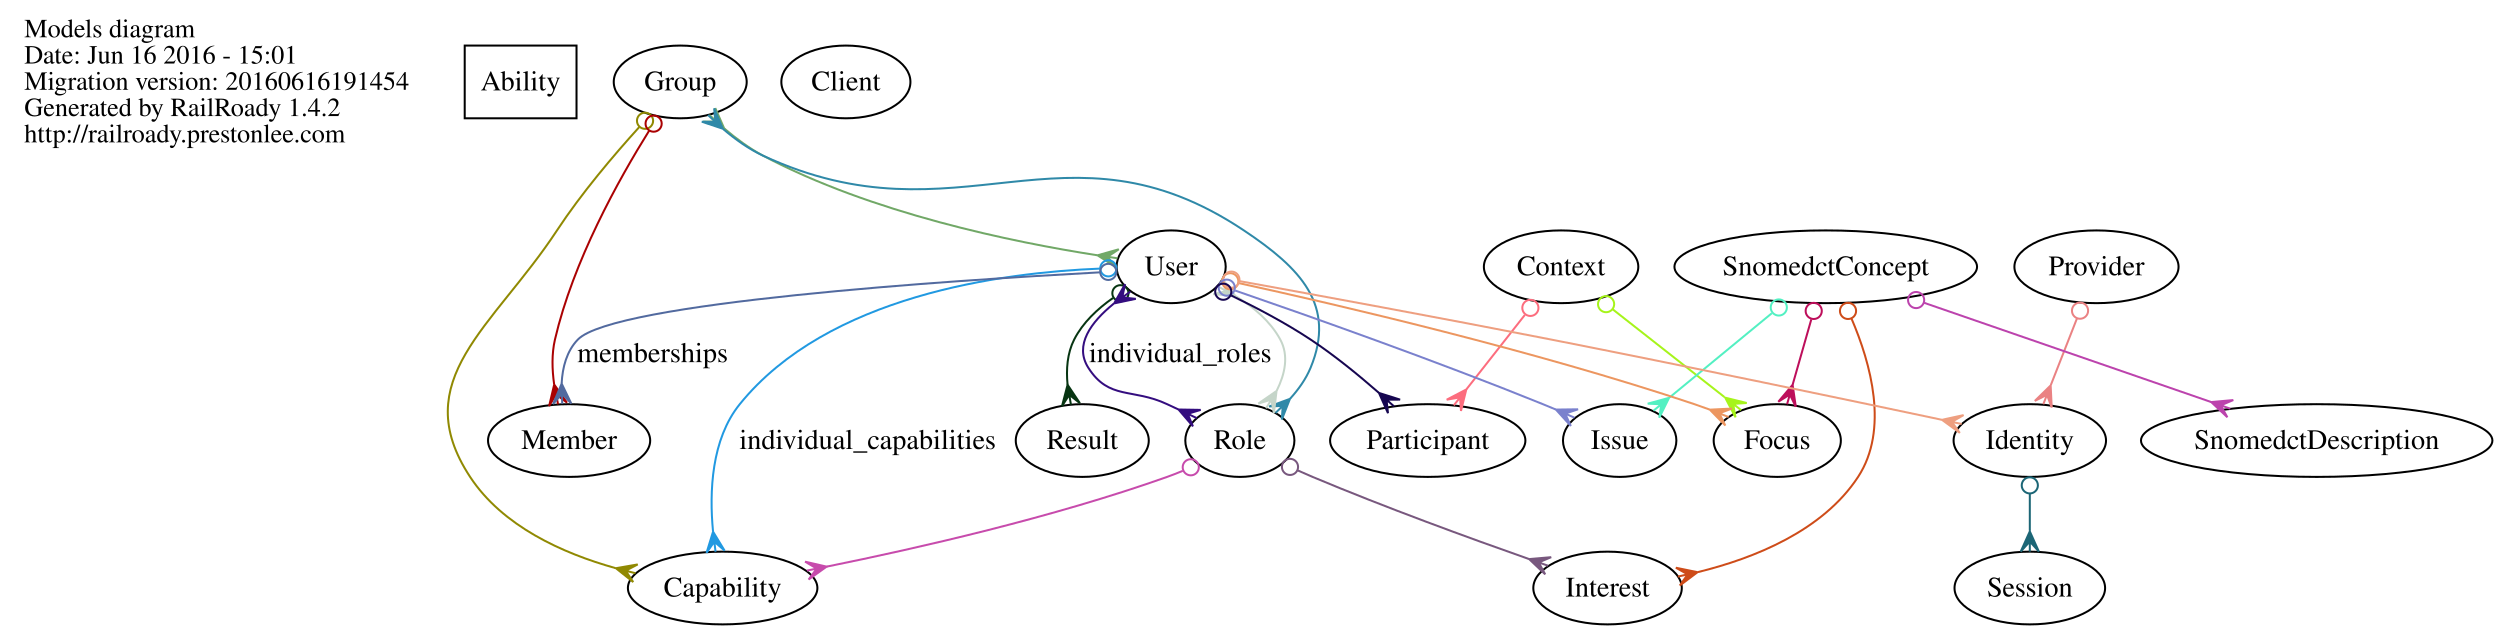
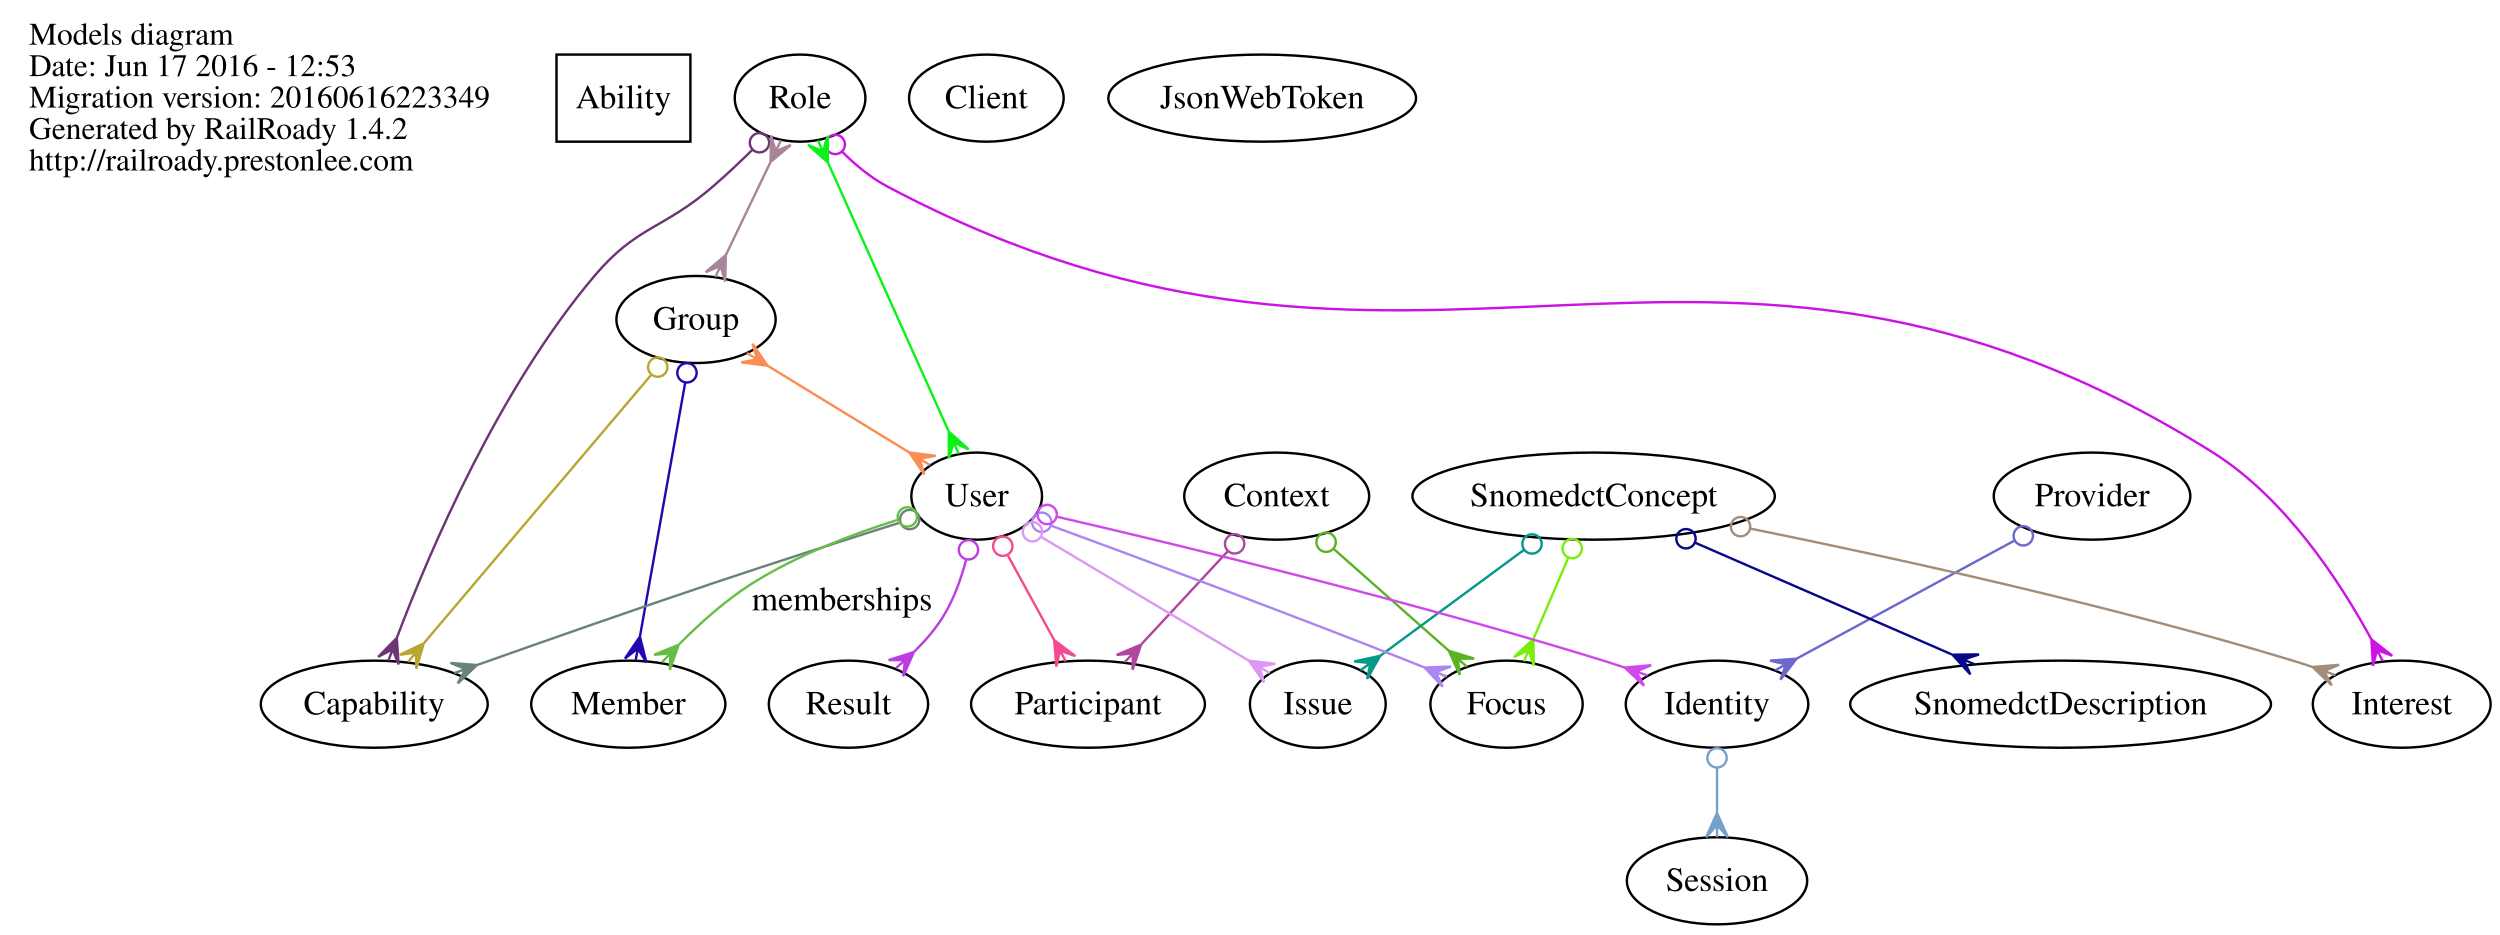
- <svg xmlns="http://www.w3.org/2000/svg" width="1237pt" height="313pt" viewBox="0.00 0.00 1237.42 313.00">
-   <g id="graph0" class="graph" transform="scale(1 1) rotate(0) translate(4 309)">
-     <polygon fill="none" stroke="none" points="-4,4 -4,-309 1233.42,-309 1233.42,4 -4,4" />
+ <svg xmlns="http://www.w3.org/2000/svg" width="1033pt" height="386pt" viewBox="0.00 0.00 1033.31 386.00">
+   <g id="graph0" class="graph" transform="scale(1 1) rotate(0) translate(4 382)">
+     <polygon fill="none" stroke="none" points="-4,4 -4,-382 1029.31,-382 1029.31,4 -4,4" />
    <g id="node1" class="node">
-       <text text-anchor="start" x="8" y="-290.6" font-family="Times,serif" font-size="13.00">Models diagram</text>
-       <text text-anchor="start" x="8" y="-277.6" font-family="Times,serif" font-size="13.00">Date: Jun 16 2016 - 15:01</text>
-       <text text-anchor="start" x="8" y="-264.6" font-family="Times,serif" font-size="13.00">Migration version: 20160616191454</text>
-       <text text-anchor="start" x="8" y="-251.6" font-family="Times,serif" font-size="13.00">Generated by RailRoady 1.4.2</text>
-       <text text-anchor="start" x="8" y="-238.6" font-family="Times,serif" font-size="13.00">http://railroady.prestonlee.com</text>
+       <text text-anchor="start" x="8" y="-363.6" font-family="Times,serif" font-size="13.00">Models diagram</text>
+       <text text-anchor="start" x="8" y="-350.6" font-family="Times,serif" font-size="13.00">Date: Jun 17 2016 - 12:53</text>
+       <text text-anchor="start" x="8" y="-337.6" font-family="Times,serif" font-size="13.00">Migration version: 20160616223349</text>
+       <text text-anchor="start" x="8" y="-324.6" font-family="Times,serif" font-size="13.00">Generated by RailRoady 1.4.2</text>
+       <text text-anchor="start" x="8" y="-311.6" font-family="Times,serif" font-size="13.00">http://railroady.prestonlee.com</text>
    </g>
    <g id="node2" class="node">
-       <polygon fill="none" stroke="black" points="281.358,-286.5 226.018,-286.5 226.018,-250.5 281.358,-250.5 281.358,-286.5" />
-       <text text-anchor="middle" x="253.688" y="-264.3" font-family="Times,serif" font-size="14.00">Ability</text>
+       <polygon fill="none" stroke="black" points="281.358,-359.5 226.018,-359.5 226.018,-323.5 281.358,-323.5 281.358,-359.5" />
+       <text text-anchor="middle" x="253.688" y="-337.3" font-family="Times,serif" font-size="14.00">Ability</text>
    </g>
    <g id="node3" class="node">
-       <ellipse fill="none" stroke="black" cx="353.688" cy="-18" rx="46.898" ry="18" />
-       <text text-anchor="middle" x="353.688" y="-13.8" font-family="Times,serif" font-size="14.00">Capability</text>
+       <ellipse fill="none" stroke="black" cx="150.688" cy="-91" rx="46.898" ry="18" />
+       <text text-anchor="middle" x="150.688" y="-86.8" font-family="Times,serif" font-size="14.00">Capability</text>
    </g>
    <g id="node4" class="node">
-       <ellipse fill="none" stroke="black" cx="414.688" cy="-268.5" rx="31.948" ry="18" />
-       <text text-anchor="middle" x="414.688" y="-264.3" font-family="Times,serif" font-size="14.00">Client</text>
+       <ellipse fill="none" stroke="black" cx="403.688" cy="-341.5" rx="31.948" ry="18" />
+       <text text-anchor="middle" x="403.688" y="-337.3" font-family="Times,serif" font-size="14.00">Client</text>
    </g>
    <g id="node5" class="node">
-       <ellipse fill="none" stroke="black" cx="768.688" cy="-177" rx="38.22" ry="18" />
-       <text text-anchor="middle" x="768.688" y="-172.8" font-family="Times,serif" font-size="14.00">Context</text>
+       <ellipse fill="none" stroke="black" cx="523.688" cy="-177" rx="38.22" ry="18" />
+       <text text-anchor="middle" x="523.688" y="-172.8" font-family="Times,serif" font-size="14.00">Context</text>
    </g>
    <g id="node6" class="node">
-       <ellipse fill="none" stroke="black" cx="875.688" cy="-91" rx="31.472" ry="18" />
-       <text text-anchor="middle" x="875.688" y="-86.8" font-family="Times,serif" font-size="14.00">Focus</text>
+       <ellipse fill="none" stroke="black" cx="618.688" cy="-91" rx="31.472" ry="18" />
+       <text text-anchor="middle" x="618.688" y="-86.8" font-family="Times,serif" font-size="14.00">Focus</text>
    </g>
    <g id="edge2" class="edge">
-       <path fill="none" stroke="#a6f41b" d="M794.176,-155.99C810.875,-142.881 832.646,-125.79 849.487,-112.569" />
-       <ellipse fill="none" stroke="#a6f41b" cx="790.964" cy="-158.512" rx="4" ry="4" />
-       <polygon fill="#a6f41b" stroke="#a6f41b" points="849.926,-112.224 860.57,-109.589 853.859,-109.137 857.792,-106.049 857.792,-106.049 857.792,-106.049 853.859,-109.137 855.013,-102.51 849.926,-112.224 849.926,-112.224" />
+       <path fill="none" stroke="#5ab325" d="M547.148,-155.256C561.616,-142.464 580.124,-126.098 594.69,-113.219" />
+       <ellipse fill="none" stroke="#5ab325" cx="544.109" cy="-157.943" rx="4" ry="4" />
+       <polygon fill="#5ab325" stroke="#5ab325" points="594.835,-113.091 605.307,-109.838 598.581,-109.779 602.326,-106.467 602.326,-106.467 602.326,-106.467 598.581,-109.779 599.345,-103.096 594.835,-113.091 594.835,-113.091" />
+     </g>
+     <g id="node13" class="node">
+       <ellipse fill="none" stroke="black" cx="445.688" cy="-91" rx="48.334" ry="18" />
+       <text text-anchor="middle" x="445.688" y="-86.8" font-family="Times,serif" font-size="14.00">Participant</text>
+     </g>
+     <g id="edge1" class="edge">
+       <path fill="none" stroke="#af479e" d="M503.564,-154.328C492.622,-142.544 479.067,-127.947 467.827,-115.842" />
+       <ellipse fill="none" stroke="#af479e" cx="506.295" cy="-157.269" rx="4" ry="4" />
+       <polygon fill="#af479e" stroke="#af479e" points="467.63,-115.63 464.123,-105.24 464.227,-111.966 460.825,-108.302 460.825,-108.302 460.825,-108.302 464.227,-111.966 457.528,-111.364 467.63,-115.63 467.63,-115.63" />
+     </g>
+     <g id="node7" class="node">
+       <ellipse fill="none" stroke="black" cx="283.688" cy="-250" rx="32.908" ry="18" />
+       <text text-anchor="middle" x="283.688" y="-245.8" font-family="Times,serif" font-size="14.00">Group</text>
+     </g>
+     <g id="edge5" class="edge">
+       <path fill="none" stroke="#b7a731" d="M265.049,-226.998C240.393,-197.892 197.067,-146.748 171.408,-116.459" />
+       <ellipse fill="none" stroke="#b7a731" cx="267.863" cy="-230.32" rx="4" ry="4" />
+       <polygon fill="#b7a731" stroke="#b7a731" points="171.134,-116.135 168.103,-105.596 167.902,-112.32 164.67,-108.505 164.67,-108.505 164.67,-108.505 167.902,-112.32 161.236,-111.414 171.134,-116.135 171.134,-116.135" />
    </g>
    <g id="node12" class="node">
-       <ellipse fill="none" stroke="black" cx="702.688" cy="-91" rx="48.334" ry="18" />
-       <text text-anchor="middle" x="702.688" y="-86.8" font-family="Times,serif" font-size="14.00">Participant</text>
+       <ellipse fill="none" stroke="black" cx="255.688" cy="-91" rx="40.132" ry="18" />
+       <text text-anchor="middle" x="255.688" y="-86.8" font-family="Times,serif" font-size="14.00">Member</text>
    </g>
-     <g id="edge1" class="edge">
-       <path fill="none" stroke="#fc6d7e" d="M750.769,-153.195C741.824,-141.81 730.996,-128.029 721.882,-116.429" />
-       <ellipse fill="none" stroke="#fc6d7e" cx="753.491" cy="-156.659" rx="4" ry="4" />
-       <polygon fill="#fc6d7e" stroke="#fc6d7e" points="721.778,-116.296 719.138,-105.653 718.688,-112.365 715.599,-108.433 715.599,-108.433 715.599,-108.433 718.688,-112.365 712.061,-111.213 721.778,-116.296 721.778,-116.296" />
+     <g id="edge3" class="edge">
+       <path fill="none" stroke="#2206b0" d="M279.203,-223.852C274.092,-195.193 265.768,-148.523 260.518,-119.082" />
+       <ellipse fill="none" stroke="#2206b0" cx="279.936" cy="-227.962" rx="4" ry="4" />
+       <polygon fill="#2206b0" stroke="#2206b0" points="260.49,-118.924 263.164,-108.289 259.612,-114.002 258.734,-109.08 258.734,-109.08 258.734,-109.08 259.612,-114.002 254.304,-109.87 260.49,-118.924 260.49,-118.924" />
    </g>
-     <g id="node7" class="node">
-       <ellipse fill="none" stroke="black" cx="332.688" cy="-268.5" rx="32.908" ry="18" />
-       <text text-anchor="middle" x="332.688" y="-264.3" font-family="Times,serif" font-size="14.00">Group</text>
+     <g id="node20" class="node">
+       <ellipse fill="none" stroke="black" cx="399.688" cy="-177" rx="27" ry="18" />
+       <text text-anchor="middle" x="399.688" y="-172.8" font-family="Times,serif" font-size="14.00">User</text>
    </g>
-     <g id="edge5" class="edge">
-       <path fill="none" stroke="#908902" d="M312.452,-246.205C299.833,-232.291 283.755,-213.356 271.688,-195 240.106,-146.96 197.109,-121.042 228.688,-73 244.692,-48.652 274.261,-35.232 300.623,-27.861" />
-       <ellipse fill="none" stroke="#908902" cx="315.275" cy="-249.278" rx="4" ry="4" />
-       <polygon fill="#908902" stroke="#908902" points="300.847,-27.803 311.651,-29.681 305.691,-26.562 310.535,-25.322 310.535,-25.322 310.535,-25.322 305.691,-26.562 309.418,-20.962 300.847,-27.803 300.847,-27.803" />
+     <g id="edge4" class="edge">
+       <path fill="none" stroke="#f98d53" d="M313.275,-230.891C331.227,-219.903 354.001,-205.963 371.662,-195.154" />
+       <polygon fill="#f98d53" stroke="#f98d53" points="313.224,-230.922 302.345,-232.304 308.959,-233.532 304.694,-236.142 304.694,-236.142 304.694,-236.142 308.959,-233.532 307.044,-239.981 313.224,-230.922 313.224,-230.922" />
+       <polygon fill="#f98d53" stroke="#f98d53" points="371.85,-195.039 382.728,-193.656 376.114,-192.428 380.379,-189.818 380.379,-189.818 380.379,-189.818 376.114,-192.428 378.03,-185.98 371.85,-195.039 371.85,-195.039" />
+     </g>
+     <g id="node8" class="node">
+       <ellipse fill="none" stroke="black" cx="705.688" cy="-91" rx="37.727" ry="18" />
+       <text text-anchor="middle" x="705.688" y="-86.8" font-family="Times,serif" font-size="14.00">Identity</text>
+     </g>
+     <g id="node17" class="node">
+       <ellipse fill="none" stroke="black" cx="705.688" cy="-18" rx="37.268" ry="18" />
+       <text text-anchor="middle" x="705.688" y="-13.8" font-family="Times,serif" font-size="14.00">Session</text>
+     </g>
+     <g id="edge6" class="edge">
+       <path fill="none" stroke="#779fc8" d="M705.688,-64.791C705.688,-58.832 705.688,-52.45 705.688,-46.399" />
+       <ellipse fill="none" stroke="#779fc8" cx="705.688" cy="-68.813" rx="4" ry="4" />
+       <polygon fill="#779fc8" stroke="#779fc8" points="705.688,-46.029 710.188,-36.029 705.688,-41.029 705.688,-36.029 705.688,-36.029 705.688,-36.029 705.688,-41.029 701.188,-36.029 705.688,-46.029 705.688,-46.029" />
+     </g>
+     <g id="node9" class="node">
+       <ellipse fill="none" stroke="black" cx="988.688" cy="-91" rx="36.749" ry="18" />
+       <text text-anchor="middle" x="988.688" y="-86.8" font-family="Times,serif" font-size="14.00">Interest</text>
+     </g>
+     <g id="node10" class="node">
+       <ellipse fill="none" stroke="black" cx="540.688" cy="-91" rx="28.065" ry="18" />
+       <text text-anchor="middle" x="540.688" y="-86.8" font-family="Times,serif" font-size="14.00">Issue</text>
    </g>
    <g id="node11" class="node">
-       <ellipse fill="none" stroke="black" cx="277.688" cy="-91" rx="40.132" ry="18" />
-       <text text-anchor="middle" x="277.688" y="-86.8" font-family="Times,serif" font-size="14.00">Member</text>
+       <ellipse fill="none" stroke="black" cx="517.688" cy="-341.5" rx="63.597" ry="18" />
+       <text text-anchor="middle" x="517.688" y="-337.3" font-family="Times,serif" font-size="14.00">JsonWebToken</text>
    </g>
-     <g id="edge3" class="edge">
-       <path fill="none" stroke="#aa0102" d="M317.371,-244.474C302.091,-220.006 279.638,-179.599 270.688,-141 269.044,-133.913 269.253,-126.155 270.269,-118.945" />
-       <ellipse fill="none" stroke="#aa0102" cx="319.522" cy="-247.86" rx="4" ry="4" />
-       <polygon fill="#aa0102" stroke="#aa0102" points="270.311,-118.732 276.631,-109.771 271.262,-113.823 272.214,-108.914 272.214,-108.914 272.214,-108.914 271.262,-113.823 267.796,-108.058 270.311,-118.732 270.311,-118.732" />
+     <g id="node14" class="node">
+       <ellipse fill="none" stroke="black" cx="860.688" cy="-177" rx="40.625" ry="18" />
+       <text text-anchor="middle" x="860.688" y="-172.8" font-family="Times,serif" font-size="14.00">Provider</text>
+     </g>
+     <g id="edge7" class="edge">
+       <path fill="none" stroke="#6c69cc" d="M828.618,-158.62C802.318,-144.367 765.229,-124.267 738.68,-109.88" />
+       <ellipse fill="none" stroke="#6c69cc" cx="832.268" cy="-160.598" rx="4" ry="4" />
+       <polygon fill="#6c69cc" stroke="#6c69cc" points="738.556,-109.813 731.908,-101.092 734.16,-107.43 729.764,-105.048 729.764,-105.048 729.764,-105.048 734.16,-107.43 727.62,-109.004 738.556,-109.813 738.556,-109.813" />
+     </g>
+     <g id="node15" class="node">
+       <ellipse fill="none" stroke="black" cx="346.688" cy="-91" rx="32.917" ry="18" />
+       <text text-anchor="middle" x="346.688" y="-86.8" font-family="Times,serif" font-size="14.00">Result</text>
+     </g>
+     <g id="node16" class="node">
+       <ellipse fill="none" stroke="black" cx="326.688" cy="-341.5" rx="27" ry="18" />
+       <text text-anchor="middle" x="326.688" y="-337.3" font-family="Times,serif" font-size="14.00">Role</text>
+     </g>
+     <g id="edge9" class="edge">
+       <path fill="none" stroke="#6c3576" d="M306.939,-320.104C301.776,-315.031 296.13,-309.702 290.688,-305 270.039,-287.159 259.309,-288.837 241.688,-268 202.299,-221.425 173.815,-154.926 160.028,-118.453" />
+       <ellipse fill="none" stroke="#6c3576" cx="309.904" cy="-323.063" rx="4" ry="4" />
+       <polygon fill="#6c3576" stroke="#6c3576" points="160.002,-118.382 160.753,-107.442 158.267,-113.693 156.532,-109.003 156.532,-109.003 156.532,-109.003 158.267,-113.693 152.312,-110.565 160.002,-118.382 160.002,-118.382" />
+     </g>
+     <g id="edge11" class="edge">
+       <path fill="none" stroke="#a7869a" d="M314.306,-314.729C308.558,-302.764 301.742,-288.578 296.002,-276.631" />
+       <polygon fill="#a7869a" stroke="#a7869a" points="314.47,-315.071 314.745,-326.033 316.636,-319.577 318.801,-324.084 318.801,-324.084 318.801,-324.084 316.636,-319.577 322.857,-322.136 314.47,-315.071 314.47,-315.071" />
+       <polygon fill="#a7869a" stroke="#a7869a" points="296.001,-276.628 295.726,-265.666 293.836,-272.122 291.67,-267.615 291.67,-267.615 291.67,-267.615 293.836,-272.122 287.614,-269.563 296.001,-276.628 296.001,-276.628" />
+     </g>
+     <g id="edge8" class="edge">
+       <path fill="none" stroke="#cd12e5" d="M344.014,-319.405C349.462,-313.966 355.856,-308.629 362.688,-305 582.076,-188.473 700.267,-327.033 910.688,-195 940.545,-176.266 963.137,-141.722 976.133,-117.836" />
+       <ellipse fill="none" stroke="#cd12e5" cx="341.237" cy="-322.358" rx="4" ry="4" />
+       <polygon fill="#cd12e5" stroke="#cd12e5" points="976.15,-117.804 984.781,-111.04 978.473,-113.376 980.796,-108.949 980.796,-108.949 980.796,-108.949 978.473,-113.376 976.811,-106.858 976.15,-117.804 976.15,-117.804" />
+     </g>
+     <g id="edge10" class="edge">
+       <path fill="none" stroke="#0bf219" d="M338.229,-314.809C351.835,-284.522 374.321,-234.467 387.994,-204.032" />
+       <polygon fill="#0bf219" stroke="#0bf219" points="338.187,-314.903 329.984,-322.18 336.138,-319.463 334.089,-324.024 334.089,-324.024 334.089,-324.024 336.138,-319.463 338.194,-325.868 338.187,-314.903 338.187,-314.903" />
+       <polygon fill="#0bf219" stroke="#0bf219" points="388.169,-203.641 396.372,-196.363 390.218,-199.08 392.267,-194.519 392.267,-194.519 392.267,-194.519 390.218,-199.08 388.162,-192.675 388.169,-203.641 388.169,-203.641" />
+     </g>
+     <g id="node18" class="node">
+       <ellipse fill="none" stroke="black" cx="654.688" cy="-177" rx="74.895" ry="18" />
+       <text text-anchor="middle" x="654.688" y="-172.8" font-family="Times,serif" font-size="14.00">SnomedctConcept</text>
+     </g>
+     <g id="edge14" class="edge">
+       <path fill="none" stroke="#79ee0c" d="M644.111,-151.321C639.607,-140.811 634.35,-128.546 629.79,-117.905" />
+       <ellipse fill="none" stroke="#79ee0c" cx="645.827" cy="-155.325" rx="4" ry="4" />
+       <polygon fill="#79ee0c" stroke="#79ee0c" points="629.778,-117.878 629.975,-106.914 627.809,-113.282 625.839,-108.687 625.839,-108.687 625.839,-108.687 627.809,-113.282 621.703,-110.459 629.778,-117.878 629.778,-117.878" />
+     </g>
+     <g id="edge12" class="edge">
+       <path fill="none" stroke="#a48d78" d="M719.61,-163.533C778.614,-151.594 867.783,-132.024 943.688,-109 946.295,-108.209 948.969,-107.344 951.649,-106.436" />
+       <ellipse fill="none" stroke="#a48d78" cx="715.41" cy="-164.378" rx="4" ry="4" />
+       <polygon fill="#a48d78" stroke="#a48d78" points="951.858,-106.362 962.787,-107.258 956.57,-104.689 961.282,-103.017 961.282,-103.017 961.282,-103.017 956.57,-104.689 959.777,-98.776 951.858,-106.362 951.858,-106.362" />
+     </g>
+     <g id="edge13" class="edge">
+       <path fill="none" stroke="#049889" d="M625.809,-154.721C607.562,-141.276 584.185,-124.05 566.547,-111.054" />
+       <ellipse fill="none" stroke="#049889" cx="629.217" cy="-157.232" rx="4" ry="4" />
+       <polygon fill="#049889" stroke="#049889" points="566.448,-110.981 561.067,-101.427 562.423,-108.015 558.398,-105.049 558.398,-105.049 558.398,-105.049 562.423,-108.015 555.728,-108.672 566.448,-110.981 566.448,-110.981" />
    </g>
    <g id="node19" class="node">
-       <ellipse fill="none" stroke="black" cx="575.688" cy="-177" rx="27" ry="18" />
-       <text text-anchor="middle" x="575.688" y="-172.8" font-family="Times,serif" font-size="14.00">User</text>
-     </g>
-     <g id="edge4" class="edge">
-       <path fill="none" stroke="#71a867" d="M354.498,-245.444C360.35,-240.452 366.939,-235.577 373.688,-232 427.353,-203.553 497.159,-189.224 539.082,-182.71" />
-       <polygon fill="#71a867" stroke="#71a867" points="354.439,-245.497 344.006,-248.875 350.733,-248.854 347.028,-252.21 347.028,-252.21 347.028,-252.21 350.733,-248.854 350.049,-255.545 354.439,-245.497 354.439,-245.497" />
-       <polygon fill="#71a867" stroke="#71a867" points="539.222,-182.689 549.775,-185.669 544.167,-181.953 549.113,-181.218 549.113,-181.218 549.113,-181.218 544.167,-181.953 548.451,-176.767 539.222,-182.689 539.222,-182.689" />
-     </g>
-     <g id="node8" class="node">
-       <ellipse fill="none" stroke="black" cx="1000.69" cy="-91" rx="37.727" ry="18" />
-       <text text-anchor="middle" x="1000.69" y="-86.8" font-family="Times,serif" font-size="14.00">Identity</text>
-     </g>
-     <g id="node16" class="node">
-       <ellipse fill="none" stroke="black" cx="1000.69" cy="-18" rx="37.268" ry="18" />
-       <text text-anchor="middle" x="1000.69" y="-13.8" font-family="Times,serif" font-size="14.00">Session</text>
-     </g>
-     <g id="edge6" class="edge">
-       <path fill="none" stroke="#1c6676" d="M1000.69,-64.791C1000.69,-58.832 1000.69,-52.45 1000.69,-46.399" />
-       <ellipse fill="none" stroke="#1c6676" cx="1000.69" cy="-68.813" rx="4" ry="4" />
-       <polygon fill="#1c6676" stroke="#1c6676" points="1000.69,-46.029 1005.19,-36.029 1000.69,-41.029 1000.69,-36.029 1000.69,-36.029 1000.69,-36.029 1000.69,-41.029 996.188,-36.029 1000.69,-46.029 1000.69,-46.029" />
-     </g>
-     <g id="node9" class="node">
-       <ellipse fill="none" stroke="black" cx="791.688" cy="-18" rx="36.749" ry="18" />
-       <text text-anchor="middle" x="791.688" y="-13.8" font-family="Times,serif" font-size="14.00">Interest</text>
-     </g>
-     <g id="node10" class="node">
-       <ellipse fill="none" stroke="black" cx="797.688" cy="-91" rx="28.065" ry="18" />
-       <text text-anchor="middle" x="797.688" y="-86.8" font-family="Times,serif" font-size="14.00">Issue</text>
-     </g>
-     <g id="node13" class="node">
-       <ellipse fill="none" stroke="black" cx="1033.69" cy="-177" rx="40.625" ry="18" />
-       <text text-anchor="middle" x="1033.69" y="-172.8" font-family="Times,serif" font-size="14.00">Provider</text>
-     </g>
-     <g id="edge7" class="edge">
-       <path fill="none" stroke="#ea8283" d="M1024.01,-151.374C1019.96,-141.045 1015.23,-129.014 1011.1,-118.493" />
-       <ellipse fill="none" stroke="#ea8283" cx="1025.55" cy="-155.278" rx="4" ry="4" />
-       <polygon fill="#ea8283" stroke="#ea8283" points="1011.01,-118.281 1011.54,-107.328 1009.18,-113.627 1007.36,-108.973 1007.36,-108.973 1007.36,-108.973 1009.18,-113.627 1003.17,-110.619 1011.01,-118.281 1011.01,-118.281" />
-     </g>
-     <g id="node14" class="node">
-       <ellipse fill="none" stroke="black" cx="531.688" cy="-91" rx="32.917" ry="18" />
-       <text text-anchor="middle" x="531.688" y="-86.8" font-family="Times,serif" font-size="14.00">Result</text>
-     </g>
-     <g id="node15" class="node">
-       <ellipse fill="none" stroke="black" cx="609.688" cy="-91" rx="27" ry="18" />
-       <text text-anchor="middle" x="609.688" y="-86.8" font-family="Times,serif" font-size="14.00">Role</text>
-     </g>
-     <g id="edge9" class="edge">
-       <path fill="none" stroke="#c74bac" d="M581.416,-76.006C578.83,-74.923 576.228,-73.901 573.688,-73 517.348,-53.011 450.351,-37.722 405.215,-28.598" />
-       <ellipse fill="none" stroke="#c74bac" cx="585.389" cy="-77.767" rx="4" ry="4" />
-       <polygon fill="#c74bac" stroke="#c74bac" points="405.171,-28.589 396.243,-22.221 400.267,-27.612 395.364,-26.634 395.364,-26.634 395.364,-26.634 400.267,-27.612 394.484,-31.047 405.171,-28.589 405.171,-28.589" />
-     </g>
-     <g id="edge11" class="edge">
-       <path fill="none" stroke="#2f89a8" d="M634.54,-111.688C638.677,-116.239 642.37,-121.405 644.688,-127 657.543,-158.036 639.634,-176.359 611.688,-195 522.632,-254.401 470.815,-186.993 373.688,-232 366.64,-235.266 359.876,-240.114 353.946,-245.185" />
-       <polygon fill="#2f89a8" stroke="#2f89a8" points="634.481,-111.631 630.468,-101.425 630.903,-108.138 627.325,-104.646 627.325,-104.646 627.325,-104.646 630.903,-108.138 624.182,-107.866 634.481,-111.631 634.481,-111.631" />
-       <polygon fill="#2f89a8" stroke="#2f89a8" points="353.783,-245.335 343.379,-248.8 350.105,-248.723 346.427,-252.11 346.427,-252.11 346.427,-252.11 350.105,-248.723 349.476,-255.42 353.783,-245.335 353.783,-245.335" />
-     </g>
-     <g id="edge8" class="edge">
-       <path fill="none" stroke="#78587e" d="M638.276,-76.226C640.77,-75.107 643.266,-74.017 645.688,-73 681.504,-57.953 723.132,-42.778 752.752,-32.363" />
-       <ellipse fill="none" stroke="#78587e" cx="634.506" cy="-77.955" rx="4" ry="4" />
-       <polygon fill="#78587e" stroke="#78587e" points="752.871,-32.321 763.796,-33.268 757.591,-30.671 762.311,-29.02 762.311,-29.02 762.311,-29.02 757.591,-30.671 760.825,-24.773 752.871,-32.321 752.871,-32.321" />
-     </g>
-     <g id="edge10" class="edge">
-       <path fill="none" stroke="#c5d5c9" d="M627.953,-115.712C632.032,-123.904 634.023,-133.023 629.688,-141 624.778,-150.034 616.419,-157.095 607.726,-162.436" />
-       <polygon fill="#c5d5c9" stroke="#c5d5c9" points="627.846,-115.535 626.54,-104.647 625.265,-111.252 622.685,-106.969 622.685,-106.969 622.685,-106.969 625.265,-111.252 618.831,-109.291 627.846,-115.535 627.846,-115.535" />
-       <polygon fill="#c5d5c9" stroke="#c5d5c9" points="607.449,-162.587 596.516,-163.441 603.062,-164.988 598.676,-167.388 598.676,-167.388 598.676,-167.388 603.062,-164.988 600.837,-171.336 607.449,-162.587 607.449,-162.587" />
-     </g>
-     <g id="node17" class="node">
-       <ellipse fill="none" stroke="black" cx="899.688" cy="-177" rx="74.895" ry="18" />
-       <text text-anchor="middle" x="899.688" y="-172.8" font-family="Times,serif" font-size="14.00">SnomedctConcept</text>
-     </g>
-     <g id="edge14" class="edge">
-       <path fill="none" stroke="#bd0f5b" d="M892.542,-150.991C889.637,-140.824 886.276,-129.058 883.322,-118.721" />
-       <ellipse fill="none" stroke="#bd0f5b" cx="893.732" cy="-155.155" rx="4" ry="4" />
-       <polygon fill="#bd0f5b" stroke="#bd0f5b" points="883.285,-118.589 884.864,-107.737 881.911,-113.781 880.537,-108.973 880.537,-108.973 880.537,-108.973 881.911,-113.781 876.21,-110.21 883.285,-118.589 883.285,-118.589" />
-     </g>
-     <g id="edge12" class="edge">
-       <path fill="none" stroke="#ce4c19" d="M912.418,-151.403C921.981,-129.168 931.036,-96.424 915.688,-73 898.209,-46.325 864.374,-32.755 836.457,-25.892" />
-       <ellipse fill="none" stroke="#ce4c19" cx="910.71" cy="-155.156" rx="4" ry="4" />
-       <polygon fill="#ce4c19" stroke="#ce4c19" points="836.239,-25.843 827.465,-19.265 831.36,-24.75 826.481,-23.656 826.481,-23.656 826.481,-23.656 831.36,-24.75 825.497,-28.047 836.239,-25.843 836.239,-25.843" />
-     </g>
-     <g id="edge13" class="edge">
-       <path fill="none" stroke="#53f0c2" d="M872.983,-154.008C857.338,-141.124 837.713,-124.962 822.421,-112.368" />
-       <ellipse fill="none" stroke="#53f0c2" cx="876.448" cy="-156.861" rx="4" ry="4" />
-       <polygon fill="#53f0c2" stroke="#53f0c2" points="822.143,-112.14 817.285,-102.309 818.284,-108.961 814.424,-105.783 814.424,-105.783 814.424,-105.783 818.284,-108.961 811.563,-109.256 822.143,-112.14 822.143,-112.14" />
-     </g>
-     <g id="node18" class="node">
-       <ellipse fill="none" stroke="black" cx="1142.69" cy="-91" rx="86.972" ry="18" />
-       <text text-anchor="middle" x="1142.69" y="-86.8" font-family="Times,serif" font-size="14.00">SnomedctDescription</text>
+       <ellipse fill="none" stroke="black" cx="847.688" cy="-91" rx="86.972" ry="18" />
+       <text text-anchor="middle" x="847.688" y="-86.8" font-family="Times,serif" font-size="14.00">SnomedctDescription</text>
    </g>
    <g id="edge15" class="edge">
-       <path fill="none" stroke="#bc43ad" d="M948.39,-159.165C989.526,-144.945 1048.3,-124.629 1090.41,-110.07" />
-       <ellipse fill="none" stroke="#bc43ad" cx="944.415" cy="-160.539" rx="4" ry="4" />
-       <polygon fill="#bc43ad" stroke="#bc43ad" points="1090.48,-110.046 1101.41,-111.031 1095.21,-108.412 1099.94,-106.778 1099.94,-106.778 1099.94,-106.778 1095.21,-108.412 1098.47,-102.525 1090.48,-110.046 1090.48,-110.046" />
+       <path fill="none" stroke="#070887" d="M696.773,-157.683C728.05,-144.071 770.655,-125.527 802.621,-111.614" />
+       <ellipse fill="none" stroke="#070887" cx="692.86" cy="-159.386" rx="4" ry="4" />
+       <polygon fill="#070887" stroke="#070887" points="803.007,-111.447 813.972,-111.582 807.592,-109.451 812.176,-107.456 812.176,-107.456 812.176,-107.456 807.592,-109.451 810.38,-103.33 803.007,-111.447 803.007,-111.447" />
    </g>
    <g id="edge17" class="edge">
-       <path fill="none" stroke="#2199e1" d="M540.572,-176.109C492.089,-174.177 405.713,-162.819 362.163,-109 348.086,-91.603 347.061,-65.664 348.916,-46.096" />
-       <ellipse fill="none" stroke="#2199e1" cx="544.592" cy="-176.233" rx="4" ry="4" />
-       <polygon fill="#2199e1" stroke="#2199e1" points="348.941,-45.898 354.644,-36.531 349.56,-40.936 350.178,-35.974 350.178,-35.974 350.178,-35.974 349.56,-40.936 345.713,-35.418 348.941,-45.898 348.941,-45.898" />
-       <text text-anchor="middle" x="425.45" y="-86.8" font-family="Times,serif" font-size="14.00">individual_capabilities</text>
+       <path fill="none" stroke="#6a8378" d="M368.158,-166.114C346.354,-159.219 316.7,-149.727 290.688,-141 257.963,-130.021 221.127,-117.106 193.456,-107.292" />
+       <ellipse fill="none" stroke="#6a8378" cx="372" cy="-167.327" rx="4" ry="4" />
+       <polygon fill="#6a8378" stroke="#6a8378" points="193.123,-107.174 185.207,-99.586 188.412,-105.5 183.7,-103.826 183.7,-103.826 183.7,-103.826 188.412,-105.5 182.194,-108.066 193.123,-107.174 193.123,-107.174" />
    </g>
-     <g id="edge23" class="edge">
-       <path fill="none" stroke="#ec9660" d="M608.886,-168.977C658.584,-158.114 755.003,-135.681 834.688,-109 837.117,-108.187 839.607,-107.298 842.101,-106.366" />
-       <ellipse fill="none" stroke="#ec9660" cx="604.94" cy="-169.834" rx="4" ry="4" />
-       <polygon fill="#ec9660" stroke="#ec9660" points="842.308,-106.285 853.261,-106.827 846.964,-104.461 851.619,-102.637 851.619,-102.637 851.619,-102.637 846.964,-104.461 849.977,-98.447 842.308,-106.285 842.308,-106.285" />
+     <g id="edge22" class="edge">
+       <path fill="none" stroke="#ab85f2" d="M430.457,-164.769C466.037,-151.702 526.303,-129.317 577.688,-109 579.925,-108.115 582.226,-107.194 584.542,-106.257" />
+       <ellipse fill="none" stroke="#ab85f2" cx="426.578" cy="-166.192" rx="4" ry="4" />
+       <polygon fill="#ab85f2" stroke="#ab85f2" points="584.769,-106.165 595.728,-106.546 589.397,-104.273 594.025,-102.381 594.025,-102.381 594.025,-102.381 589.397,-104.273 592.322,-98.215 584.769,-106.165 584.769,-106.165" />
+     </g>
+     <g id="edge18" class="edge">
+       <path fill="none" stroke="#cf48ec" d="M432.733,-168.503C482.236,-157.036 578.411,-133.841 658.688,-109 661.579,-108.105 664.554,-107.139 667.538,-106.137" />
+       <ellipse fill="none" stroke="#cf48ec" cx="428.808" cy="-169.408" rx="4" ry="4" />
+       <polygon fill="#cf48ec" stroke="#cf48ec" points="667.55,-106.133 678.472,-107.112 672.275,-104.496 676.999,-102.86 676.999,-102.86 676.999,-102.86 672.275,-104.496 675.527,-98.608 667.55,-106.133 667.55,-106.133" />
    </g>
    <g id="edge19" class="edge">
-       <path fill="none" stroke="#ee9f80" d="M609.676,-169.882C647.359,-163.049 709.929,-151.56 763.688,-141 831.289,-127.72 909.52,-111.35 957.032,-101.296" />
-       <ellipse fill="none" stroke="#ee9f80" cx="605.503" cy="-170.637" rx="4" ry="4" />
-       <polygon fill="#ee9f80" stroke="#ee9f80" points="957.195,-101.262 967.911,-103.591 962.086,-100.225 966.978,-99.189 966.978,-99.189 966.978,-99.189 962.086,-100.225 966.045,-94.787 957.195,-101.262 957.195,-101.262" />
+       <path fill="none" stroke="#dc98f3" d="M426.286,-160.154C450.772,-145.567 486.994,-123.988 512.093,-109.035" />
+       <ellipse fill="none" stroke="#dc98f3" cx="422.73" cy="-162.273" rx="4" ry="4" />
+       <polygon fill="#dc98f3" stroke="#dc98f3" points="512.203,-108.97 523.097,-107.717 516.499,-106.41 520.794,-103.851 520.794,-103.851 520.794,-103.851 516.499,-106.41 518.491,-99.986 512.203,-108.97 512.203,-108.97" />
+     </g>
+     <g id="edge16" class="edge">
+       <path fill="none" stroke="#67be46" d="M366.727,-167.1C348.323,-161.281 325.459,-152.594 307.032,-141 296.062,-134.098 285.439,-124.595 276.729,-115.794" />
+       <ellipse fill="none" stroke="#67be46" cx="371.011" cy="-168.406" rx="4" ry="4" />
+       <polygon fill="#67be46" stroke="#67be46" points="276.507,-115.561 272.864,-105.218 273.057,-111.942 269.607,-108.323 269.607,-108.323 269.607,-108.323 273.057,-111.942 266.35,-111.429 276.507,-115.561 276.507,-115.561" />
+       <text text-anchor="middle" x="344.015" y="-129.8" font-family="Times,serif" font-size="14.00">memberships</text>
+     </g>
+     <g id="edge21" class="edge">
+       <path fill="none" stroke="#f24b8f" d="M412.573,-152.47C418.529,-141.594 425.615,-128.654 431.701,-117.541" />
+       <ellipse fill="none" stroke="#f24b8f" cx="410.478" cy="-156.296" rx="4" ry="4" />
+       <polygon fill="#f24b8f" stroke="#f24b8f" points="431.728,-117.492 440.478,-110.883 434.129,-113.107 436.531,-108.721 436.531,-108.721 436.531,-108.721 434.129,-113.107 432.584,-106.56 431.728,-117.492 431.728,-117.492" />
    </g>
    <g id="edge20" class="edge">
-       <path fill="none" stroke="#7a81cd" d="M607.328,-165.251C644.196,-152.548 706.814,-130.422 759.688,-109 761.756,-108.162 763.878,-107.279 766.011,-106.374" />
-       <ellipse fill="none" stroke="#7a81cd" cx="603.203" cy="-166.668" rx="4" ry="4" />
-       <polygon fill="#7a81cd" stroke="#7a81cd" points="766.127,-106.324 777.092,-106.462 770.712,-104.33 775.297,-102.336 775.297,-102.336 775.297,-102.336 770.712,-104.33 773.502,-98.209 766.127,-106.324 766.127,-106.324" />
-     </g>
-     <g id="edge16" class="edge">
-       <path fill="none" stroke="#526a9f" d="M540.422,-174.255C466.314,-170.242 299.762,-159.273 282.032,-141 276.491,-135.289 274.408,-127.245 274,-119.322" />
-       <ellipse fill="none" stroke="#526a9f" cx="544.57" cy="-174.475" rx="4" ry="4" />
-       <polygon fill="#526a9f" stroke="#526a9f" points="274.004,-119.179 278.776,-109.306 274.141,-114.181 274.278,-109.183 274.278,-109.183 274.278,-109.183 274.141,-114.181 269.78,-109.059 274.004,-119.179 274.004,-119.179" />
-       <text text-anchor="middle" x="319.015" y="-129.8" font-family="Times,serif" font-size="14.00">memberships</text>
-     </g>
-     <g id="edge22" class="edge">
-       <path fill="none" stroke="#160650" d="M605.353,-162.823C617.865,-156.794 632.357,-149.175 644.688,-141 656.391,-133.241 668.397,-123.455 678.428,-114.672" />
-       <ellipse fill="none" stroke="#160650" cx="601.473" cy="-164.654" rx="4" ry="4" />
-       <polygon fill="#160650" stroke="#160650" points="678.548,-114.565 689.003,-111.257 682.276,-111.233 686.005,-107.902 686.005,-107.902 686.005,-107.902 682.276,-111.233 683.006,-104.546 678.548,-114.565 678.548,-114.565" />
-     </g>
-     <g id="edge21" class="edge">
-       <path fill="none" stroke="#073512" d="M546.9,-161.569C539.254,-156.223 531.946,-149.376 527.688,-141 524.23,-134.2 523.675,-126.176 524.416,-118.611" />
-       <ellipse fill="none" stroke="#073512" cx="550.567" cy="-163.907" rx="4" ry="4" />
-       <polygon fill="#073512" stroke="#073512" points="524.418,-118.599 530.517,-109.486 525.249,-113.668 526.08,-108.738 526.08,-108.738 526.08,-108.738 525.249,-113.668 521.642,-107.99 524.418,-118.599 524.418,-118.599" />
-     </g>
-     <g id="edge18" class="edge">
-       <path fill="none" stroke="#340d7f" d="M547.175,-158.675C536.072,-149.659 527.535,-138.201 534.701,-127 544.986,-110.923 556.395,-117.075 573.688,-109 575.473,-108.167 577.306,-107.308 579.156,-106.44" />
-       <polygon fill="#340d7f" stroke="#340d7f" points="547.448,-158.875 552.872,-168.405 551.487,-161.823 555.525,-164.771 555.525,-164.771 555.525,-164.771 551.487,-161.823 558.179,-161.136 547.448,-158.875 547.448,-158.875" />
-       <polygon fill="#340d7f" stroke="#340d7f" points="579.334,-106.357 590.298,-106.17 583.858,-104.227 588.382,-102.098 588.382,-102.098 588.382,-102.098 583.858,-104.227 586.466,-98.027 579.334,-106.357 579.334,-106.357" />
-       <text text-anchor="middle" x="580.181" y="-129.8" font-family="Times,serif" font-size="14.00">individual_roles</text>
+       <path fill="none" stroke="#bc3de2" d="M395.329,-150.691C393.221,-142.711 390.144,-134.126 385.688,-127 382.474,-121.861 378.291,-117.026 373.862,-112.685" />
+       <ellipse fill="none" stroke="#bc3de2" cx="396.285" cy="-154.805" rx="4" ry="4" />
+       <polygon fill="#bc3de2" stroke="#bc3de2" points="373.734,-112.57 369.313,-102.535 370.018,-109.225 366.302,-105.88 366.302,-105.88 366.302,-105.88 370.018,-109.225 363.291,-109.224 373.734,-112.57 373.734,-112.57" />
    </g>
  </g>
</svg>
